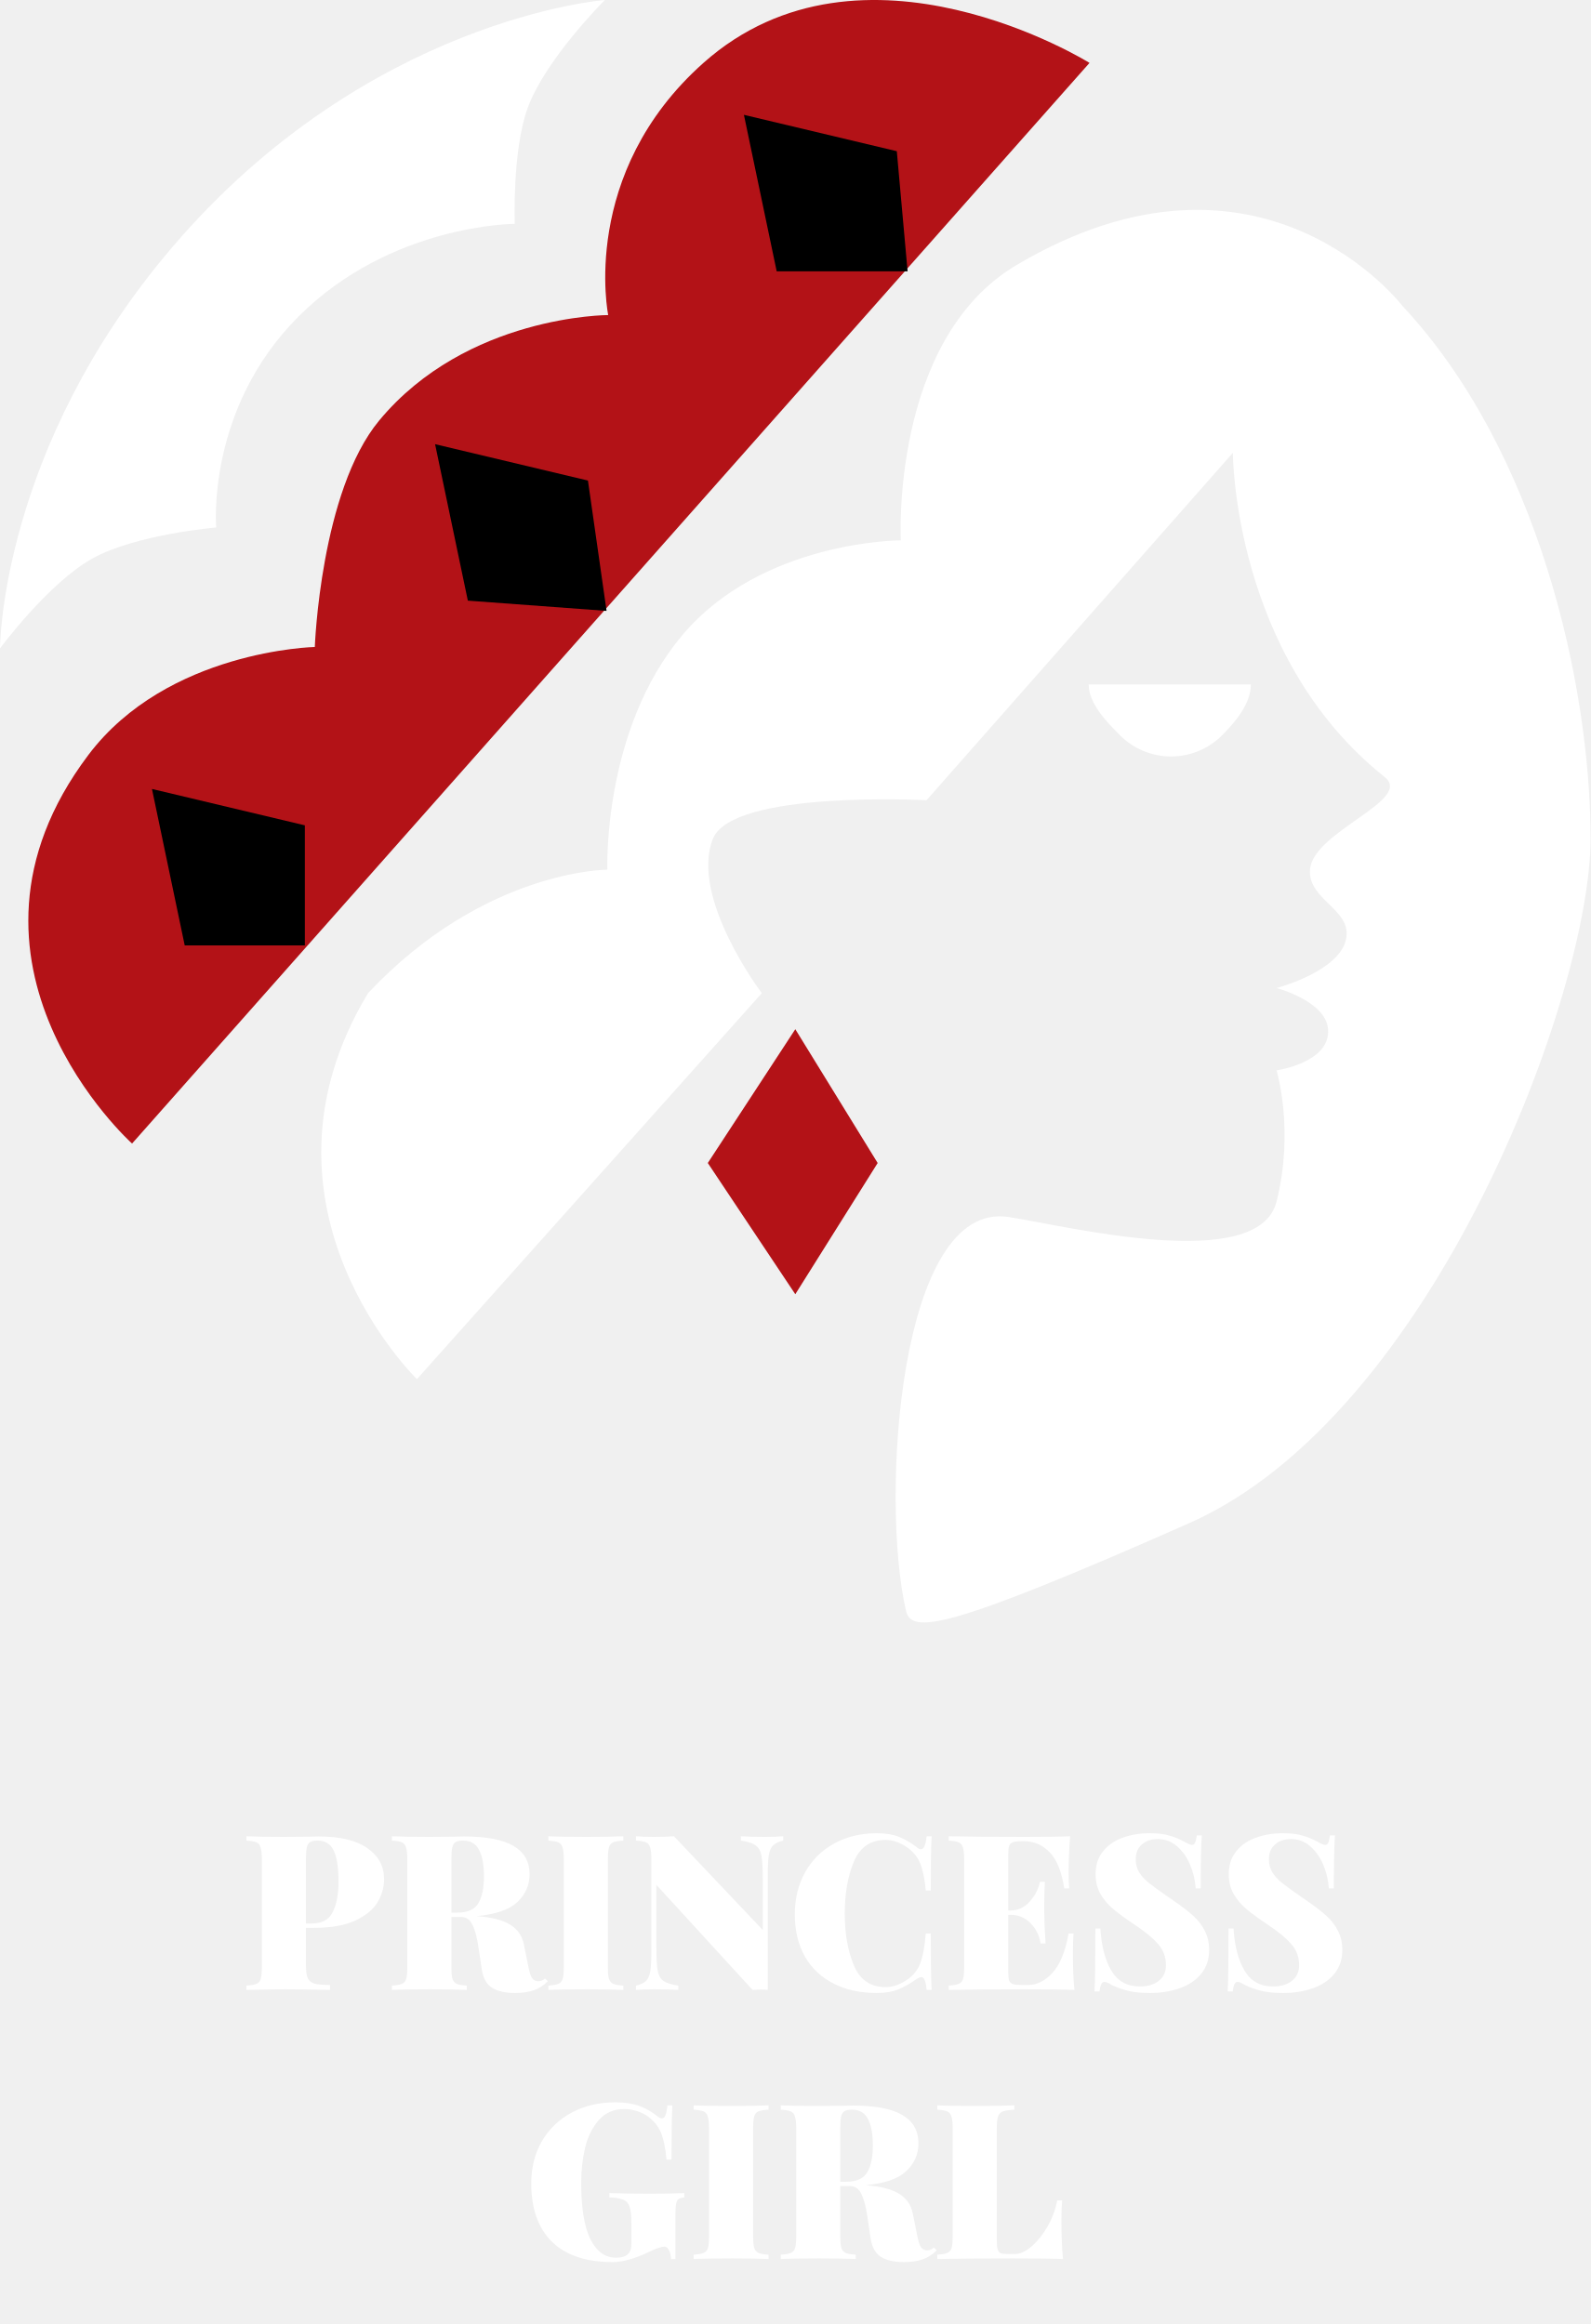
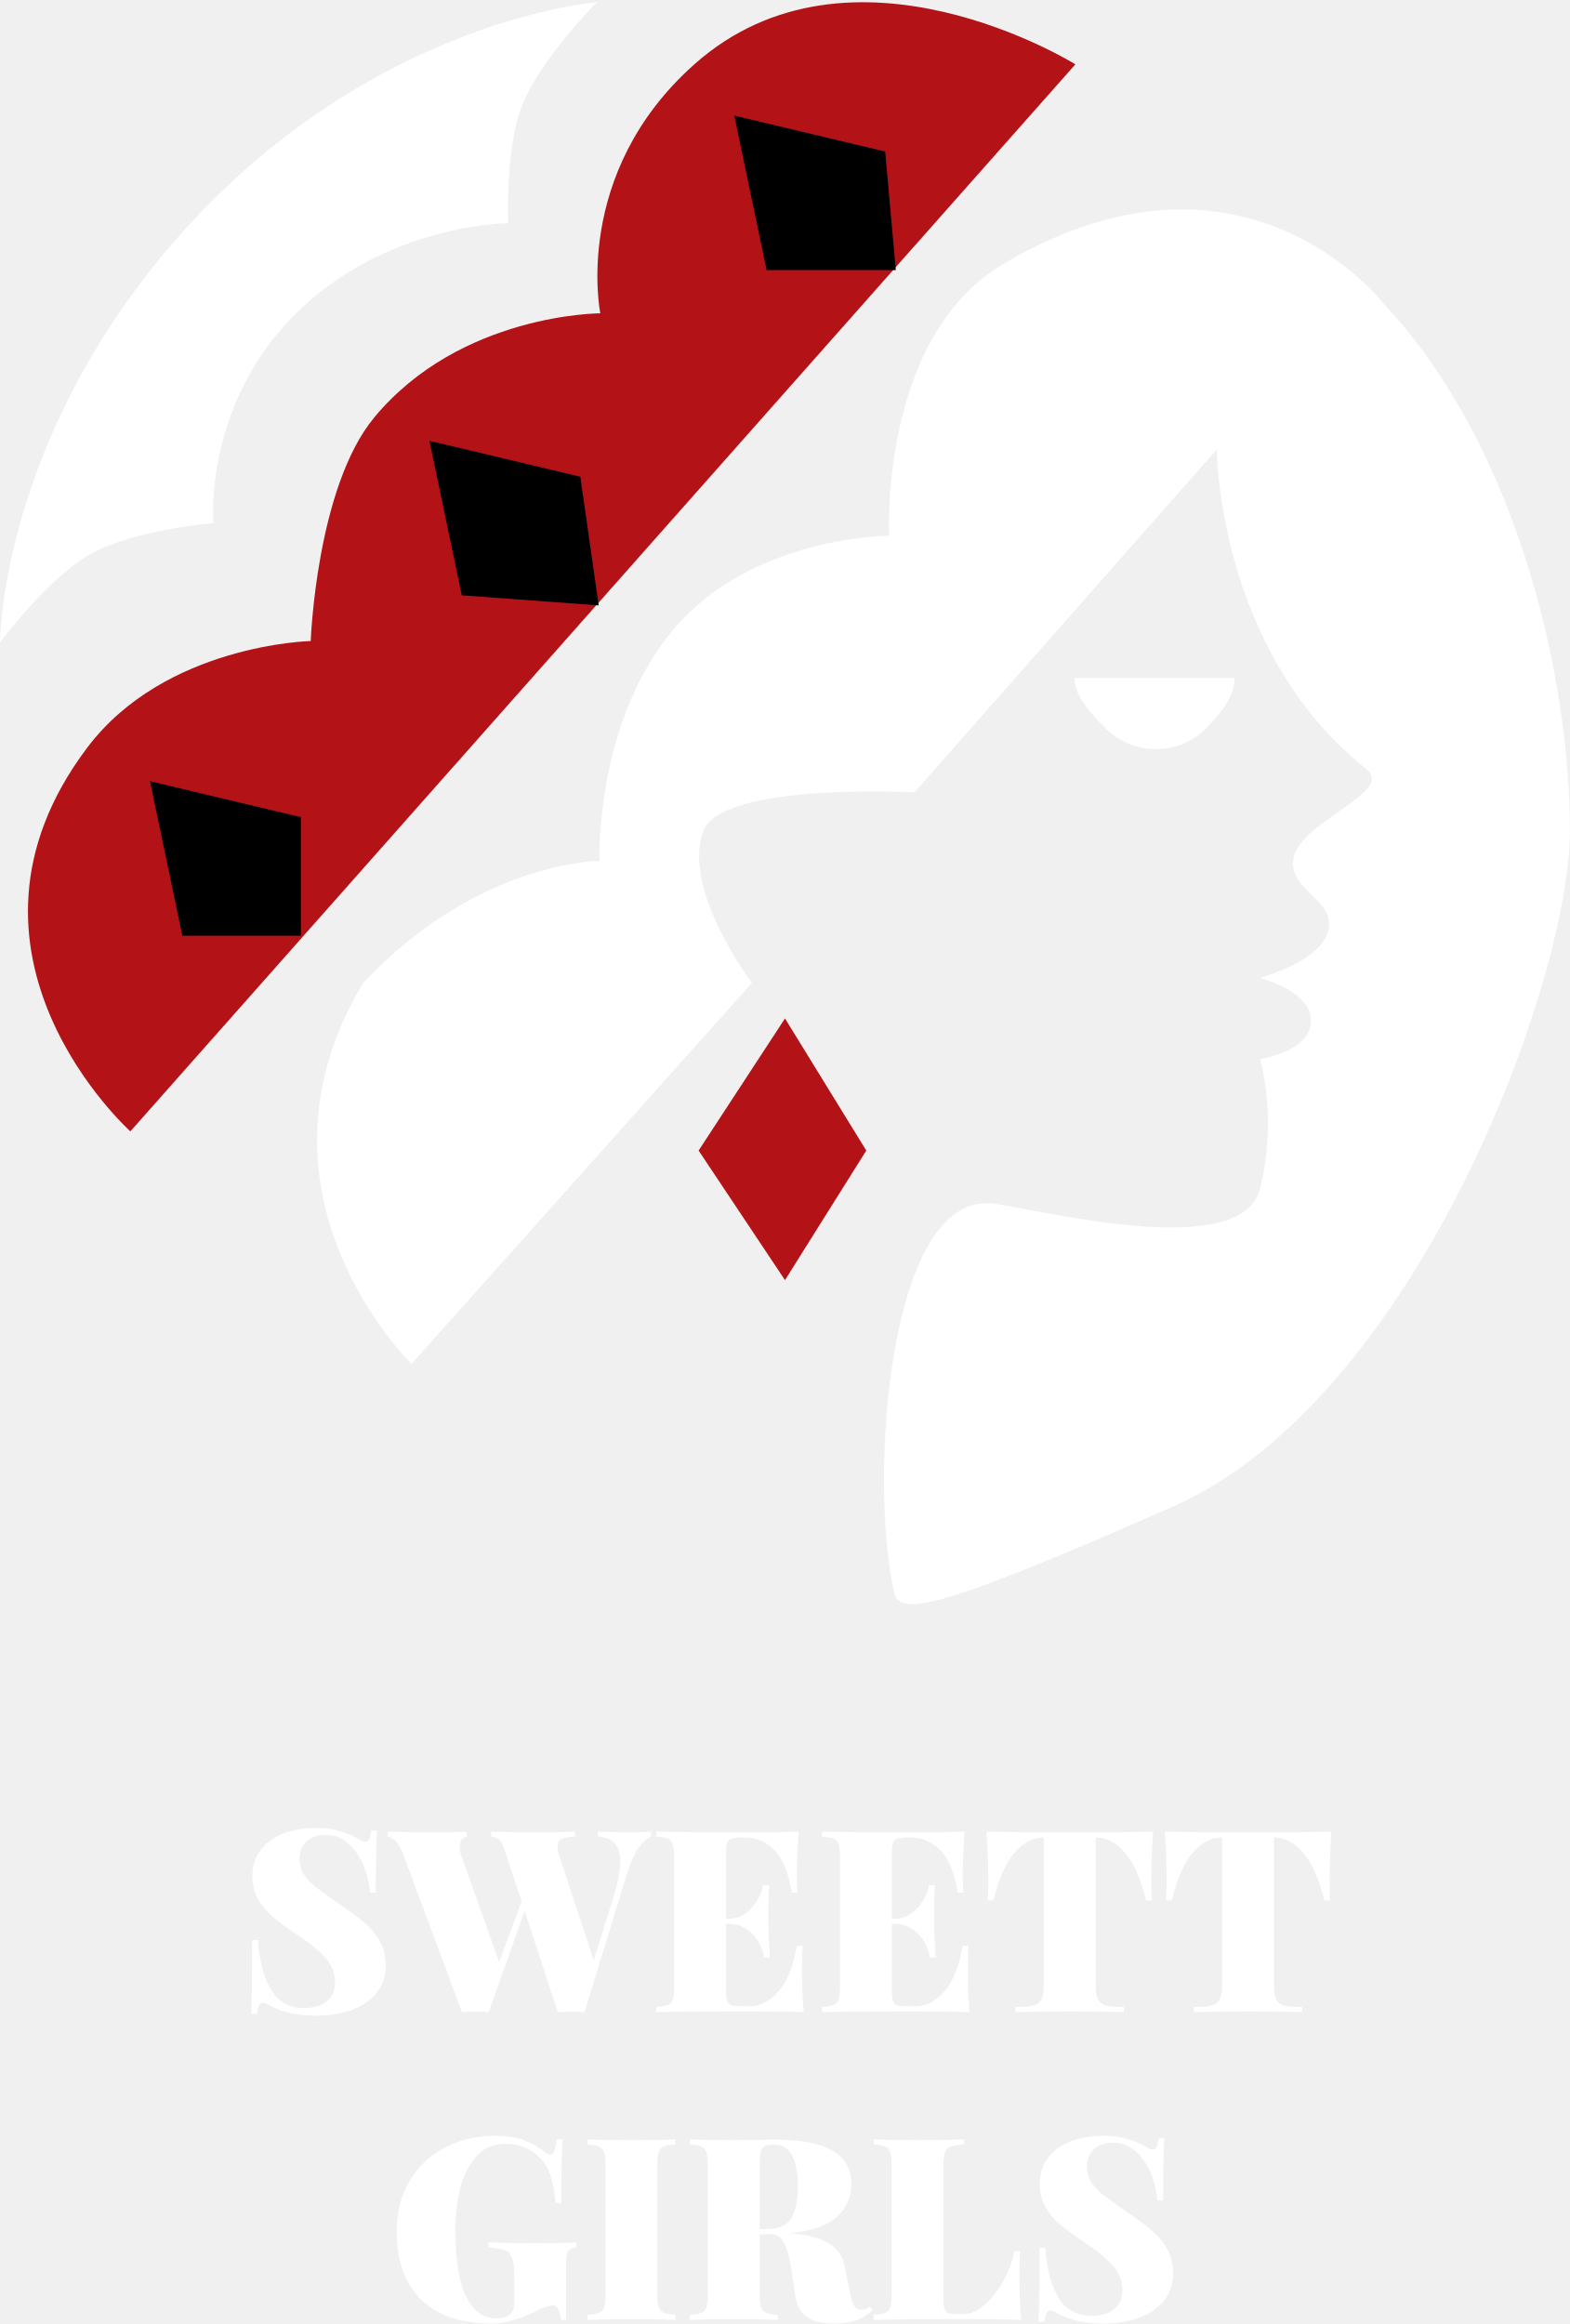
- <svg xmlns="http://www.w3.org/2000/svg" width="65" height="95" viewBox="0 0 65 95" fill="none">
-   <path d="M15.04 40.599C9.782 49.329 17.038 56.376 17.038 56.376L31.132 40.599C31.132 40.599 28.177 36.69 29.134 34.288C29.929 32.29 37.864 32.711 37.864 32.711L50.382 18.511C50.382 18.511 50.382 26.821 56.587 31.764C57.776 32.711 53.646 33.986 53.535 35.55C53.447 36.797 55.261 37.167 55.008 38.39C54.733 39.718 52.168 40.389 52.168 40.389C52.168 40.389 54.185 40.918 54.273 42.072C54.379 43.439 52.168 43.755 52.168 43.755C52.168 43.755 52.906 46.174 52.168 49.119C51.43 52.064 43.681 50.137 41.231 49.75C36.708 49.035 35.972 61.319 37.024 65.842C37.244 66.789 38.602 66.684 48.592 62.266C58.582 57.849 65 40.599 65 34.288C65 27.978 62.844 18.43 57.322 12.516C57.322 12.516 51.539 4.917 41.545 10.833C36.393 13.883 36.812 22.087 36.812 22.087C36.812 22.087 31.132 22.087 27.872 25.979C24.611 29.871 24.821 35.55 24.821 35.55C24.821 35.55 19.774 35.55 15.04 40.599Z" fill="white" />
-   <path d="M44.524 2.571L5.397 46.746C5.397 46.746 -2.806 39.384 3.609 30.864C6.838 26.576 12.865 26.447 12.865 26.447C12.865 26.447 13.096 20.084 15.495 17.191C19.069 12.879 24.855 12.879 24.855 12.879C24.855 12.879 23.663 7.094 28.747 2.571C35.249 -3.214 44.524 2.571 44.524 2.571Z" fill="#B31217" />
-   <path d="M7.047 10.097C0 18.349 0 26.505 0 26.505C0 26.505 1.983 23.824 3.786 22.824C5.564 21.839 8.835 21.562 8.835 21.562C8.835 21.562 8.414 16.724 12.201 12.937C15.988 9.151 21.036 9.151 21.036 9.151C21.036 9.151 20.927 6.166 21.562 4.418C22.286 2.425 24.717 0 24.717 0C24.717 0 15.041 0.736 7.047 10.097Z" fill="white" />
-   <path d="M44.491 27.978C44.491 28.759 45.222 29.508 45.774 30.06C46.327 30.612 47.076 30.923 47.857 30.923C48.638 30.923 49.387 30.612 49.939 30.06C50.492 29.508 51.117 28.759 51.117 27.978L47.857 27.978L44.491 27.978Z" fill="white" />
-   <path d="M32.501 42.072L35.867 47.541L32.501 52.905L28.925 47.541L32.501 42.072Z" fill="#B31217" />
-   <path d="M6.21 32.251L12.458 33.738L12.458 38.647L7.549 38.647L6.21 32.251Z" fill="black" />
-   <path d="M17.78 18.157L24.027 19.644L24.788 24.972L19.119 24.553L17.78 18.157Z" fill="black" />
-   <path d="M30.401 4.694L36.649 6.181L37.09 11.09L31.74 11.09L30.401 4.694Z" fill="black" />
-   <path d="M12.502 78.806V80.315C12.502 80.563 12.526 80.744 12.573 80.856C12.626 80.969 12.718 81.046 12.848 81.087C12.984 81.122 13.197 81.14 13.487 81.14V81.344C12.688 81.326 12.079 81.318 11.659 81.318C11.381 81.318 10.993 81.323 10.496 81.335L10.071 81.344V81.167C10.26 81.155 10.396 81.131 10.479 81.096C10.568 81.06 10.627 80.992 10.656 80.892C10.686 80.791 10.701 80.628 10.701 80.404V76.002C10.701 75.778 10.683 75.615 10.647 75.514C10.618 75.414 10.562 75.346 10.479 75.31C10.396 75.275 10.26 75.251 10.071 75.239V75.062C10.408 75.08 10.916 75.088 11.597 75.088L12.617 75.08C12.736 75.074 12.872 75.071 13.025 75.071C13.901 75.071 14.563 75.23 15.013 75.55C15.469 75.863 15.696 76.286 15.696 76.819C15.696 77.144 15.608 77.458 15.43 77.759C15.253 78.055 14.951 78.304 14.525 78.505C14.099 78.706 13.534 78.806 12.83 78.806H12.502ZM12.981 75.239C12.845 75.239 12.742 75.26 12.671 75.301C12.605 75.343 12.561 75.417 12.537 75.523C12.514 75.63 12.502 75.79 12.502 76.002V78.629H12.742C13.156 78.629 13.44 78.475 13.593 78.168C13.753 77.86 13.833 77.443 13.833 76.916C13.833 76.343 13.768 75.92 13.638 75.647C13.508 75.375 13.289 75.239 12.981 75.239ZM22.386 80.989C22.209 81.167 22.014 81.291 21.801 81.362C21.588 81.433 21.339 81.469 21.055 81.469C20.647 81.469 20.331 81.397 20.106 81.255C19.881 81.108 19.742 80.859 19.689 80.51L19.556 79.623C19.497 79.209 19.414 78.895 19.307 78.682C19.207 78.469 19.053 78.363 18.846 78.363H18.447V80.404C18.447 80.628 18.461 80.791 18.491 80.892C18.526 80.992 18.585 81.06 18.668 81.096C18.751 81.131 18.887 81.155 19.076 81.167V81.344C18.733 81.326 18.239 81.318 17.595 81.318C16.879 81.318 16.352 81.326 16.015 81.344V81.167C16.204 81.155 16.34 81.131 16.423 81.096C16.512 81.06 16.571 80.992 16.601 80.892C16.63 80.791 16.645 80.628 16.645 80.404V76.002C16.645 75.778 16.627 75.615 16.592 75.514C16.562 75.414 16.506 75.346 16.423 75.31C16.34 75.275 16.204 75.251 16.015 75.239V75.062C16.352 75.08 16.861 75.088 17.541 75.088L18.562 75.08C18.68 75.074 18.816 75.071 18.97 75.071C19.869 75.071 20.538 75.198 20.975 75.452C21.419 75.707 21.641 76.094 21.641 76.615C21.641 77.058 21.475 77.437 21.144 77.751C20.813 78.064 20.257 78.256 19.476 78.327C20.079 78.369 20.535 78.484 20.842 78.673C21.15 78.857 21.339 79.129 21.41 79.49L21.596 80.412C21.638 80.631 21.688 80.782 21.747 80.865C21.806 80.948 21.889 80.989 21.996 80.989C22.102 80.989 22.194 80.951 22.271 80.874L22.386 80.989ZM18.926 75.239C18.79 75.239 18.686 75.26 18.615 75.301C18.55 75.343 18.506 75.417 18.482 75.523C18.458 75.63 18.447 75.79 18.447 76.002V78.185H18.686C19.106 78.185 19.393 78.058 19.547 77.804C19.701 77.543 19.777 77.18 19.777 76.712C19.777 76.227 19.709 75.86 19.573 75.612C19.443 75.364 19.227 75.239 18.926 75.239ZM25.472 75.239C25.282 75.251 25.143 75.275 25.055 75.31C24.972 75.346 24.916 75.414 24.886 75.514C24.856 75.615 24.842 75.778 24.842 76.002V80.404C24.842 80.628 24.856 80.791 24.886 80.892C24.922 80.992 24.981 81.06 25.063 81.096C25.146 81.131 25.282 81.155 25.472 81.167V81.344C25.128 81.326 24.634 81.318 23.99 81.318C23.274 81.318 22.747 81.326 22.41 81.344V81.167C22.6 81.155 22.736 81.131 22.818 81.096C22.907 81.06 22.966 80.992 22.996 80.892C23.026 80.791 23.04 80.628 23.04 80.404V76.002C23.04 75.778 23.023 75.615 22.987 75.514C22.957 75.414 22.901 75.346 22.818 75.31C22.736 75.275 22.6 75.251 22.41 75.239V75.062C22.747 75.08 23.274 75.088 23.99 75.088C24.629 75.088 25.123 75.08 25.472 75.062V75.239ZM32.006 75.239C31.822 75.281 31.686 75.346 31.598 75.434C31.509 75.517 31.45 75.647 31.42 75.825C31.39 76.002 31.376 76.269 31.376 76.624V81.344C31.257 81.332 31.16 81.326 31.083 81.326C31.018 81.326 30.908 81.332 30.755 81.344L26.824 77.049V79.605C26.824 80.043 26.841 80.359 26.877 80.555C26.912 80.744 26.989 80.883 27.108 80.972C27.232 81.06 27.436 81.125 27.72 81.167V81.344C27.477 81.326 27.146 81.318 26.726 81.318C26.413 81.318 26.167 81.326 25.989 81.344V81.167C26.173 81.125 26.309 81.063 26.398 80.98C26.486 80.892 26.546 80.759 26.575 80.581C26.605 80.404 26.619 80.137 26.619 79.782V76.002C26.619 75.778 26.602 75.615 26.566 75.514C26.537 75.414 26.48 75.346 26.398 75.31C26.315 75.275 26.179 75.251 25.989 75.239V75.062C26.167 75.08 26.413 75.088 26.726 75.088C27.046 75.088 27.318 75.08 27.542 75.062L31.172 78.895V76.801C31.172 76.363 31.154 76.05 31.118 75.86C31.083 75.665 31.003 75.523 30.879 75.434C30.761 75.346 30.559 75.281 30.275 75.239V75.062C30.518 75.08 30.849 75.088 31.269 75.088C31.583 75.088 31.828 75.08 32.006 75.062V75.239ZM35.835 74.938C36.19 74.938 36.492 74.988 36.74 75.088C36.989 75.189 37.231 75.331 37.468 75.514C37.527 75.568 37.584 75.594 37.637 75.594C37.755 75.594 37.832 75.417 37.867 75.062H38.072C38.048 75.482 38.036 76.221 38.036 77.28H37.832C37.791 76.807 37.714 76.434 37.601 76.162C37.489 75.89 37.294 75.662 37.016 75.479C36.737 75.301 36.462 75.213 36.19 75.213C35.575 75.213 35.143 75.508 34.895 76.1C34.646 76.692 34.522 77.398 34.522 78.221C34.522 79.043 34.646 79.75 34.895 80.341C35.143 80.933 35.575 81.229 36.19 81.229C36.462 81.229 36.737 81.14 37.016 80.963C37.294 80.791 37.489 80.56 37.601 80.27C37.714 79.981 37.791 79.57 37.832 79.037H38.036C38.036 80.143 38.048 80.912 38.072 81.344H37.867C37.85 81.155 37.823 81.022 37.788 80.945C37.758 80.862 37.714 80.821 37.654 80.821C37.607 80.821 37.545 80.844 37.468 80.892C37.202 81.081 36.947 81.226 36.705 81.326C36.462 81.421 36.17 81.469 35.827 81.469C35.158 81.469 34.572 81.341 34.07 81.087C33.567 80.832 33.176 80.466 32.898 79.987C32.62 79.501 32.481 78.925 32.481 78.256C32.481 77.606 32.623 77.029 32.907 76.526C33.191 76.023 33.587 75.633 34.096 75.355C34.605 75.077 35.185 74.938 35.835 74.938ZM43.846 79.853C43.846 80.457 43.867 80.954 43.908 81.344C43.506 81.326 42.829 81.318 41.876 81.318C40.492 81.318 39.457 81.326 38.771 81.344V81.167C38.96 81.155 39.096 81.131 39.179 81.096C39.268 81.06 39.327 80.992 39.356 80.892C39.386 80.791 39.401 80.628 39.401 80.404V76.002C39.401 75.778 39.383 75.615 39.347 75.514C39.318 75.414 39.262 75.346 39.179 75.31C39.096 75.275 38.96 75.251 38.771 75.239V75.062C39.457 75.08 40.492 75.088 41.876 75.088C42.746 75.088 43.364 75.08 43.731 75.062C43.69 75.618 43.669 76.115 43.669 76.553C43.669 76.825 43.678 77.038 43.696 77.192H43.491C43.385 76.505 43.187 76.014 42.897 75.719C42.607 75.417 42.261 75.266 41.859 75.266H41.743C41.584 75.266 41.465 75.281 41.388 75.31C41.317 75.334 41.267 75.384 41.237 75.461C41.214 75.532 41.202 75.653 41.202 75.825V78.097H41.291C41.598 78.097 41.862 77.975 42.081 77.733C42.299 77.49 42.438 77.221 42.498 76.925H42.702C42.684 77.174 42.675 77.452 42.675 77.759V78.185C42.675 78.487 42.693 78.907 42.728 79.445H42.524C42.471 79.108 42.332 78.83 42.107 78.611C41.888 78.386 41.616 78.274 41.291 78.274H41.202V80.581C41.202 80.753 41.214 80.877 41.237 80.954C41.267 81.025 41.317 81.075 41.388 81.105C41.465 81.128 41.584 81.14 41.743 81.14H42.036C42.379 81.14 42.705 80.975 43.012 80.643C43.32 80.306 43.539 79.771 43.669 79.037H43.873C43.855 79.25 43.846 79.522 43.846 79.853ZM46.973 74.938C47.31 74.938 47.583 74.97 47.79 75.035C48.003 75.094 48.21 75.18 48.411 75.293C48.476 75.328 48.532 75.358 48.579 75.381C48.633 75.405 48.677 75.417 48.712 75.417C48.766 75.417 48.807 75.387 48.837 75.328C48.866 75.263 48.89 75.162 48.908 75.026H49.112C49.082 75.452 49.067 76.174 49.067 77.192H48.863C48.84 76.854 48.763 76.532 48.633 76.224C48.502 75.917 48.325 75.665 48.1 75.47C47.875 75.275 47.615 75.177 47.319 75.177C47.047 75.177 46.828 75.251 46.663 75.399C46.497 75.541 46.414 75.742 46.414 76.002C46.414 76.204 46.459 76.378 46.547 76.526C46.636 76.674 46.766 76.819 46.938 76.961C47.109 77.097 47.39 77.301 47.781 77.573C47.816 77.591 47.849 77.612 47.878 77.635C47.914 77.659 47.946 77.683 47.976 77.706C48.301 77.931 48.562 78.132 48.757 78.309C48.952 78.481 49.109 78.682 49.227 78.913C49.351 79.144 49.413 79.41 49.413 79.712C49.413 80.096 49.304 80.421 49.085 80.688C48.872 80.948 48.582 81.143 48.215 81.273C47.849 81.403 47.444 81.469 47 81.469C46.639 81.469 46.337 81.439 46.095 81.38C45.858 81.321 45.636 81.241 45.429 81.14C45.299 81.057 45.199 81.016 45.128 81.016C45.074 81.016 45.033 81.049 45.003 81.114C44.974 81.173 44.95 81.27 44.932 81.406H44.728C44.752 81.004 44.764 80.146 44.764 78.833H44.968C45.009 79.537 45.157 80.108 45.411 80.546C45.666 80.983 46.056 81.202 46.583 81.202C46.908 81.202 47.166 81.125 47.355 80.972C47.55 80.818 47.648 80.605 47.648 80.333C47.648 79.996 47.541 79.709 47.328 79.472C47.121 79.229 46.796 78.96 46.352 78.665C45.997 78.428 45.713 78.221 45.5 78.043C45.287 77.866 45.113 77.662 44.977 77.431C44.841 77.194 44.773 76.922 44.773 76.615C44.773 76.242 44.873 75.931 45.074 75.683C45.276 75.429 45.542 75.242 45.873 75.124C46.21 75 46.577 74.938 46.973 74.938ZM52.415 74.938C52.752 74.938 53.025 74.97 53.231 75.035C53.444 75.094 53.651 75.18 53.853 75.293C53.918 75.328 53.974 75.358 54.021 75.381C54.075 75.405 54.119 75.417 54.154 75.417C54.208 75.417 54.249 75.387 54.279 75.328C54.308 75.263 54.332 75.162 54.35 75.026H54.554C54.524 75.452 54.509 76.174 54.509 77.192H54.305C54.282 76.854 54.205 76.532 54.075 76.224C53.944 75.917 53.767 75.665 53.542 75.47C53.317 75.275 53.057 75.177 52.761 75.177C52.489 75.177 52.27 75.251 52.105 75.399C51.939 75.541 51.856 75.742 51.856 76.002C51.856 76.204 51.901 76.378 51.989 76.526C52.078 76.674 52.208 76.819 52.38 76.961C52.551 77.097 52.832 77.301 53.223 77.573C53.258 77.591 53.291 77.612 53.32 77.635C53.356 77.659 53.388 77.683 53.418 77.706C53.743 77.931 54.004 78.132 54.199 78.309C54.394 78.481 54.551 78.682 54.669 78.913C54.793 79.144 54.855 79.41 54.855 79.712C54.855 80.096 54.746 80.421 54.527 80.688C54.314 80.948 54.024 81.143 53.657 81.273C53.291 81.403 52.886 81.469 52.442 81.469C52.081 81.469 51.779 81.439 51.537 81.38C51.3 81.321 51.078 81.241 50.871 81.14C50.741 81.057 50.641 81.016 50.569 81.016C50.516 81.016 50.475 81.049 50.445 81.114C50.416 81.173 50.392 81.27 50.374 81.406H50.17C50.194 81.004 50.206 80.146 50.206 78.833H50.41C50.451 79.537 50.599 80.108 50.853 80.546C51.108 80.983 51.498 81.202 52.025 81.202C52.35 81.202 52.607 81.125 52.797 80.972C52.992 80.818 53.09 80.605 53.09 80.333C53.09 79.996 52.983 79.709 52.77 79.472C52.563 79.229 52.238 78.96 51.794 78.665C51.439 78.428 51.155 78.221 50.942 78.043C50.729 77.866 50.555 77.662 50.419 77.431C50.283 77.194 50.215 76.922 50.215 76.615C50.215 76.242 50.315 75.931 50.516 75.683C50.717 75.429 50.984 75.242 51.315 75.124C51.652 75 52.019 74.938 52.415 74.938ZM25.153 85.938C25.532 85.938 25.857 85.988 26.129 86.088C26.401 86.189 26.65 86.331 26.874 86.514C26.939 86.568 26.999 86.594 27.052 86.594C27.111 86.594 27.158 86.553 27.194 86.47C27.229 86.381 27.256 86.245 27.274 86.062H27.478C27.454 86.482 27.442 87.221 27.442 88.28H27.238C27.197 87.813 27.12 87.443 27.008 87.171C26.895 86.899 26.7 86.668 26.422 86.479C26.298 86.396 26.153 86.331 25.987 86.284C25.827 86.236 25.668 86.213 25.508 86.213C25.082 86.213 24.736 86.364 24.47 86.665C24.209 86.961 24.023 87.337 23.911 87.792C23.804 88.248 23.751 88.724 23.751 89.221C23.751 90.25 23.875 91.019 24.124 91.528C24.378 92.037 24.73 92.291 25.18 92.291C25.363 92.291 25.508 92.255 25.614 92.184C25.739 92.096 25.801 91.948 25.801 91.741V90.853C25.801 90.558 25.777 90.342 25.73 90.206C25.682 90.064 25.597 89.969 25.472 89.922C25.354 89.868 25.165 89.836 24.904 89.824V89.647C25.307 89.665 25.872 89.673 26.599 89.673C27.209 89.673 27.664 89.665 27.966 89.647V89.824C27.859 89.836 27.779 89.86 27.726 89.895C27.679 89.931 27.646 89.999 27.629 90.099C27.611 90.2 27.602 90.362 27.602 90.587V92.344H27.424C27.419 92.22 27.392 92.105 27.345 91.998C27.297 91.892 27.232 91.838 27.149 91.838C27.025 91.838 26.824 91.906 26.546 92.043C25.954 92.326 25.455 92.469 25.046 92.469C23.946 92.469 23.115 92.19 22.553 91.634C21.991 91.078 21.71 90.286 21.71 89.256C21.71 88.606 21.855 88.029 22.145 87.526C22.441 87.023 22.849 86.633 23.369 86.355C23.89 86.077 24.485 85.938 25.153 85.938ZM31.407 86.239C31.218 86.251 31.079 86.275 30.99 86.31C30.908 86.346 30.851 86.414 30.822 86.514C30.792 86.615 30.777 86.778 30.777 87.002V91.404C30.777 91.628 30.792 91.791 30.822 91.892C30.857 91.992 30.916 92.06 30.999 92.096C31.082 92.131 31.218 92.155 31.407 92.167V92.344C31.064 92.326 30.57 92.318 29.926 92.318C29.21 92.318 28.683 92.326 28.346 92.344V92.167C28.535 92.155 28.672 92.131 28.754 92.096C28.843 92.06 28.902 91.992 28.932 91.892C28.961 91.791 28.976 91.628 28.976 91.404V87.002C28.976 86.778 28.958 86.615 28.923 86.514C28.893 86.414 28.837 86.346 28.754 86.31C28.672 86.275 28.535 86.251 28.346 86.239V86.062C28.683 86.08 29.21 86.088 29.926 86.088C30.564 86.088 31.058 86.08 31.407 86.062V86.239ZM38.279 91.989C38.101 92.167 37.906 92.291 37.693 92.362C37.48 92.433 37.232 92.469 36.948 92.469C36.54 92.469 36.223 92.397 35.998 92.255C35.773 92.108 35.635 91.859 35.581 91.51L35.448 90.623C35.389 90.209 35.306 89.895 35.2 89.682C35.099 89.469 34.945 89.363 34.738 89.363H34.339V91.404C34.339 91.628 34.354 91.791 34.383 91.892C34.419 91.992 34.478 92.06 34.561 92.096C34.644 92.131 34.78 92.155 34.969 92.167V92.344C34.626 92.326 34.132 92.318 33.487 92.318C32.771 92.318 32.245 92.326 31.908 92.344V92.167C32.097 92.155 32.233 92.131 32.316 92.096C32.405 92.06 32.464 91.992 32.493 91.892C32.523 91.791 32.538 91.628 32.538 91.404V87.002C32.538 86.778 32.52 86.615 32.484 86.514C32.455 86.414 32.399 86.346 32.316 86.31C32.233 86.275 32.097 86.251 31.908 86.239V86.062C32.245 86.08 32.754 86.088 33.434 86.088L34.454 86.08C34.573 86.074 34.709 86.071 34.862 86.071C35.762 86.071 36.43 86.198 36.868 86.452C37.312 86.707 37.533 87.094 37.533 87.615C37.533 88.058 37.368 88.437 37.036 88.751C36.705 89.064 36.149 89.256 35.368 89.327C35.972 89.369 36.427 89.484 36.735 89.673C37.042 89.857 37.232 90.129 37.303 90.49L37.489 91.412C37.531 91.631 37.581 91.782 37.64 91.865C37.699 91.948 37.782 91.989 37.888 91.989C37.995 91.989 38.087 91.951 38.163 91.874L38.279 91.989ZM34.818 86.239C34.682 86.239 34.578 86.26 34.508 86.301C34.443 86.343 34.398 86.417 34.374 86.523C34.351 86.63 34.339 86.79 34.339 87.002V89.185H34.578C34.999 89.185 35.285 89.058 35.439 88.804C35.593 88.543 35.67 88.18 35.67 87.712C35.67 87.227 35.602 86.86 35.466 86.612C35.336 86.364 35.12 86.239 34.818 86.239ZM41.453 86.239C41.24 86.251 41.083 86.275 40.983 86.31C40.888 86.346 40.823 86.414 40.787 86.514C40.752 86.615 40.734 86.778 40.734 87.002V91.581C40.734 91.747 40.746 91.868 40.77 91.945C40.793 92.022 40.835 92.075 40.894 92.105C40.953 92.128 41.051 92.14 41.187 92.14H41.48C41.687 92.14 41.911 92.037 42.154 91.83C42.396 91.623 42.615 91.35 42.81 91.013C43.006 90.67 43.136 90.315 43.201 89.948H43.405C43.387 90.161 43.378 90.433 43.378 90.765C43.378 91.404 43.399 91.93 43.441 92.344C43.038 92.326 42.361 92.318 41.408 92.318C40.024 92.318 38.989 92.326 38.303 92.344V92.167C38.492 92.155 38.628 92.131 38.711 92.096C38.8 92.06 38.859 91.992 38.888 91.892C38.918 91.791 38.933 91.628 38.933 91.404V87.002C38.933 86.778 38.915 86.615 38.88 86.514C38.85 86.414 38.794 86.346 38.711 86.31C38.628 86.275 38.492 86.251 38.303 86.239V86.062C38.64 86.08 39.166 86.088 39.882 86.088C40.562 86.088 41.086 86.08 41.453 86.062V86.239Z" fill="white" />
+ <svg xmlns="http://www.w3.org/2000/svg" width="658" height="974" viewBox="0 0 658 974" fill="none">
+   <path d="M152.248 411.927C99.028 500.301 172.478 571.638 172.478 571.638L315.153 411.927C315.153 411.927 285.243 372.356 294.923 348.043C302.978 327.813 383.297 332.072 383.297 332.072L510.017 188.332C510.017 188.332 510.017 272.447 572.837 322.489C584.866 332.072 543.066 344.983 541.943 360.82C541.048 373.435 559.409 377.183 556.849 389.568C554.071 403.012 528.101 409.798 528.101 409.798C528.101 409.798 548.514 415.156 549.413 426.834C550.477 440.675 528.101 443.87 528.101 443.87C528.101 443.87 535.571 468.359 528.101 498.171C520.632 527.984 442.19 508.478 417.385 504.56C371.601 497.328 364.148 621.681 374.796 667.465C377.024 677.048 390.767 675.983 491.9 631.264C593.034 586.545 658 411.927 658 348.043C658 284.159 636.173 187.512 580.274 127.642C580.274 127.642 521.73 50.713 420.563 110.606C368.407 141.484 372.649 224.533 372.649 224.533C372.649 224.533 315.153 224.533 282.146 263.929C249.139 303.324 251.269 360.82 251.269 360.82C251.269 360.82 200.178 360.82 152.248 411.927Z" fill="white" />
+   <path d="M450.718 26.967L54.635 474.157C54.635 474.157 -28.406 399.626 36.535 313.382C69.225 269.968 130.232 268.662 130.232 268.662C130.232 268.662 132.574 204.251 156.85 174.965C193.038 131.311 251.612 131.311 251.612 131.311C251.612 131.311 239.546 72.751 291.008 26.967C356.83 -31.594 450.718 26.967 450.718 26.967Z" fill="#B31217" />
+   <path d="M71.338 103.155C0.004 186.689 0 269.254 0 269.254C0 269.254 20.071 242.11 38.331 231.988C56.324 222.014 89.438 219.212 89.438 219.212C89.438 219.212 85.175 170.234 123.51 131.903C161.845 93.572 212.948 93.572 212.948 93.572C212.948 93.572 211.844 63.354 218.272 45.659C225.599 25.487 250.214 0.94 250.214 0.94C250.214 0.94 152.261 8.391 71.338 103.155Z" fill="white" />
+   <path d="M450.387 284.159C450.387 292.066 457.787 299.649 463.378 305.24C468.969 310.831 476.552 313.972 484.459 313.972C492.366 313.972 499.949 310.831 505.54 305.24C511.131 299.649 517.466 292.066 517.466 284.159L484.459 284.159L450.387 284.159Z" fill="white" />
+   <path d="M329.012 426.835L363.083 482.202L329.012 536.504L292.811 482.202L329.012 426.835Z" fill="#B31217" />
+   <path d="M62.868 327.418L126.11 342.475V392.166H76.419L62.868 327.418Z" fill="black" />
+   <path d="M179.99 184.743L243.232 199.801L250.93 253.729L193.542 249.491L179.99 184.743Z" fill="black" />
+   <path d="M307.758 48.455L371 63.512L375.467 113.203H321.31L307.758 48.455Z" fill="black" />
+   <path d="M132.296 766.126C136.357 766.126 139.634 766.518 142.128 767.302C144.693 768.014 147.187 769.047 149.609 770.401C150.393 770.828 151.069 771.184 151.639 771.469C152.281 771.754 152.815 771.897 153.242 771.897C153.884 771.897 154.382 771.541 154.739 770.828C155.095 770.045 155.38 768.833 155.594 767.195H158.052C157.695 772.324 157.517 781.017 157.517 793.271H155.059C154.774 789.21 153.848 785.327 152.281 781.622C150.713 777.917 148.576 774.889 145.868 772.538C143.161 770.187 140.026 769.011 136.464 769.011C133.187 769.011 130.55 769.902 128.556 771.683C126.561 773.393 125.563 775.816 125.563 778.95C125.563 781.373 126.097 783.475 127.166 785.256C128.235 787.037 129.802 788.782 131.868 790.492C133.935 792.131 137.319 794.589 142.021 797.866C142.449 798.08 142.84 798.329 143.197 798.614C143.624 798.899 144.016 799.184 144.372 799.469C148.291 802.177 151.426 804.599 153.777 806.737C156.128 808.803 158.016 811.225 159.441 814.004C160.937 816.782 161.685 819.988 161.685 823.622C161.685 828.253 160.367 832.172 157.731 835.378C155.166 838.513 151.675 840.864 147.258 842.431C142.84 843.999 137.96 844.782 132.617 844.782C128.271 844.782 124.637 844.426 121.716 843.714C118.866 843.001 116.194 842.039 113.701 840.828C112.133 839.831 110.922 839.332 110.067 839.332C109.426 839.332 108.927 839.724 108.571 840.508C108.215 841.22 107.93 842.396 107.716 844.034H105.258C105.543 839.189 105.685 828.859 105.685 813.042H108.143C108.642 821.52 110.423 828.396 113.487 833.668C116.55 838.94 121.253 841.576 127.594 841.576C131.512 841.576 134.611 840.65 136.891 838.798C139.243 836.945 140.418 834.38 140.418 831.103C140.418 827.042 139.136 823.586 136.571 820.737C134.077 817.815 130.159 814.574 124.815 811.011C120.54 808.162 117.12 805.668 114.556 803.53C111.991 801.393 109.889 798.935 108.25 796.156C106.612 793.307 105.792 790.029 105.792 786.324C105.792 781.836 107.003 778.095 109.426 775.103C111.848 772.039 115.054 769.795 119.044 768.37C123.105 766.874 127.522 766.126 132.296 766.126ZM264.666 767.943C268.015 767.943 270.758 767.836 272.895 767.622V769.76C268.692 771.826 265.379 776.813 262.956 784.721L245.002 843.286C242.722 843.144 240.834 843.072 239.338 843.072C237.913 843.072 236.061 843.144 233.781 843.286L219.888 800.859L204.819 843.286C202.539 843.144 200.651 843.072 199.155 843.072C197.73 843.072 195.877 843.144 193.598 843.286L168.804 776.599C167.949 774.319 166.951 772.645 165.811 771.576C164.671 770.436 163.567 769.831 162.498 769.76V767.622C167.628 767.836 173.934 767.943 181.414 767.943C187.898 767.943 192.636 767.836 195.628 767.622V769.76C193.704 770.116 192.743 771.541 192.743 774.034C192.743 775.531 193.063 777.098 193.704 778.737L209.201 822.34L218.605 796.905L211.338 774.782C210.768 773.001 210.056 771.754 209.201 771.042C208.346 770.33 207.241 769.902 205.888 769.76V767.622C210.661 767.836 216.824 767.943 224.376 767.943C231.786 767.943 237.307 767.836 240.941 767.622V769.76C238.376 769.831 236.524 770.151 235.384 770.721C234.244 771.291 233.674 772.324 233.674 773.821C233.674 775.174 234.03 776.813 234.743 778.737L248.849 821.592L257.078 795.195C259.002 788.854 259.964 783.866 259.964 780.233C259.964 776.67 259.145 774.07 257.506 772.431C255.938 770.793 253.659 769.902 250.666 769.76V767.622C256.01 767.836 260.676 767.943 264.666 767.943ZM336.137 825.332C336.137 832.599 336.386 838.584 336.885 843.286C332.04 843.072 323.883 842.966 312.412 842.966C295.74 842.966 283.272 843.072 275.007 843.286V841.149C277.287 841.006 278.926 840.721 279.924 840.294C280.992 839.866 281.705 839.047 282.061 837.836C282.417 836.625 282.595 834.665 282.595 831.958V778.95C282.595 776.243 282.382 774.284 281.954 773.073C281.598 771.861 280.921 771.042 279.924 770.615C278.926 770.187 277.287 769.902 275.007 769.76V767.622C283.272 767.836 295.74 767.943 312.412 767.943C322.885 767.943 330.331 767.836 334.748 767.622C334.249 774.319 334 780.304 334 785.576C334 788.854 334.107 791.419 334.32 793.271H331.862C330.58 785.006 328.193 779.093 324.702 775.531C321.211 771.897 317.043 770.08 312.198 770.08H310.809C308.885 770.08 307.46 770.258 306.534 770.615C305.679 770.9 305.074 771.505 304.717 772.431C304.432 773.286 304.29 774.747 304.29 776.813V804.172H305.359C309.063 804.172 312.234 802.711 314.87 799.79C317.506 796.869 319.18 793.627 319.893 790.065H322.351C322.137 793.057 322.03 796.406 322.03 800.111V805.24C322.03 808.874 322.244 813.933 322.672 820.416H320.213C319.572 816.355 317.898 813.006 315.191 810.37C312.554 807.663 309.277 806.309 305.359 806.309H304.29V834.095C304.29 836.161 304.432 837.658 304.717 838.584C305.074 839.439 305.679 840.044 306.534 840.401C307.46 840.686 308.885 840.828 310.809 840.828H314.336C318.468 840.828 322.387 838.833 326.091 834.843C329.796 830.782 332.432 824.335 334 815.5H336.458C336.244 818.065 336.137 821.342 336.137 825.332ZM405.644 825.332C405.644 832.599 405.894 838.584 406.392 843.286C401.548 843.072 393.39 842.966 381.919 842.966C365.248 842.966 352.779 843.072 344.515 843.286V841.149C346.795 841.006 348.433 840.721 349.431 840.294C350.499 839.866 351.212 839.047 351.568 837.836C351.924 836.625 352.103 834.665 352.103 831.958V778.95C352.103 776.243 351.889 774.284 351.461 773.073C351.105 771.861 350.428 771.042 349.431 770.615C348.433 770.187 346.795 769.902 344.515 769.76V767.622C352.779 767.836 365.248 767.943 381.919 767.943C392.392 767.943 399.838 767.836 404.255 767.622C403.756 774.319 403.507 780.304 403.507 785.576C403.507 788.854 403.614 791.419 403.828 793.271H401.37C400.087 785.006 397.7 779.093 394.209 775.531C390.718 771.897 386.55 770.08 381.705 770.08H380.316C378.393 770.08 376.968 770.258 376.041 770.615C375.186 770.9 374.581 771.505 374.225 772.431C373.94 773.286 373.797 774.747 373.797 776.813V804.172H374.866C378.571 804.172 381.741 802.711 384.377 799.79C387.013 796.869 388.688 793.627 389.4 790.065H391.858C391.644 793.057 391.538 796.406 391.538 800.111V805.24C391.538 808.874 391.751 813.933 392.179 820.416H389.721C389.08 816.355 387.405 813.006 384.698 810.37C382.062 807.663 378.784 806.309 374.866 806.309H373.797V834.095C373.797 836.161 373.94 837.658 374.225 838.584C374.581 839.439 375.186 840.044 376.041 840.401C376.968 840.686 378.393 840.828 380.316 840.828H383.843C387.975 840.828 391.894 838.833 395.599 834.843C399.303 830.782 401.94 824.335 403.507 815.5H405.965C405.751 818.065 405.644 821.342 405.644 825.332ZM483.274 767.622C482.775 775.531 482.526 782.584 482.526 788.782C482.526 792.06 482.633 794.625 482.846 796.477H480.388C478.037 787.144 475.009 780.411 471.304 776.279C467.599 772.146 463.61 770.08 459.335 770.08H459.228V831.21C459.228 834.202 459.513 836.375 460.083 837.729C460.724 839.083 461.829 840.009 463.396 840.508C465.035 840.935 467.599 841.149 471.091 841.149V843.286C461.045 843.072 453.243 842.966 447.686 842.966C442.628 842.966 435.289 843.072 425.671 843.286V841.149C429.162 841.149 431.691 840.935 433.259 840.508C434.897 840.009 436.002 839.083 436.572 837.729C437.213 836.375 437.533 834.202 437.533 831.21V770.08H437.427C433.08 770.08 429.055 772.146 425.35 776.279C421.717 780.34 418.724 787.073 416.373 796.477H413.915C414.129 794.625 414.236 792.06 414.236 788.782C414.236 782.584 413.986 775.531 413.488 767.622C420.256 767.836 431.905 767.943 448.434 767.943C464.892 767.943 476.505 767.836 483.274 767.622ZM557.999 767.622C557.501 775.531 557.251 782.584 557.251 788.782C557.251 792.06 557.358 794.625 557.572 796.477H555.114C552.763 787.144 549.735 780.411 546.03 776.279C542.325 772.146 538.335 770.08 534.06 770.08H533.954V831.21C533.954 834.202 534.238 836.375 534.808 837.729C535.45 839.083 536.554 840.009 538.121 840.508C539.76 840.935 542.325 841.149 545.816 841.149V843.286C535.77 843.072 527.969 842.966 522.412 842.966C517.353 842.966 510.015 843.072 500.396 843.286V841.149C503.887 841.149 506.417 840.935 507.984 840.508C509.623 840.009 510.727 839.083 511.297 837.729C511.938 836.375 512.259 834.202 512.259 831.21V770.08H512.152C507.806 770.08 503.781 772.146 500.076 776.279C496.442 780.34 493.45 787.073 491.099 796.477H488.641C488.854 794.625 488.961 792.06 488.961 788.782C488.961 782.584 488.712 775.531 488.213 767.622C494.982 767.836 506.63 767.943 523.16 767.943C539.618 767.943 551.231 767.836 557.999 767.622ZM207.744 895.126C212.304 895.126 216.223 895.732 219.5 896.943C222.778 898.154 225.77 899.864 228.477 902.073C229.261 902.714 229.973 903.034 230.615 903.034C231.327 903.034 231.897 902.536 232.325 901.538C232.752 900.469 233.073 898.831 233.286 896.622H235.744C235.459 901.681 235.317 910.587 235.317 923.34H232.859C232.36 917.711 231.434 913.258 230.08 909.981C228.727 906.704 226.375 903.925 223.027 901.645C221.531 900.648 219.785 899.864 217.79 899.294C215.867 898.724 213.943 898.439 212.019 898.439C206.89 898.439 202.722 900.256 199.516 903.889C196.381 907.452 194.136 911.976 192.783 917.462C191.5 922.948 190.859 928.683 190.859 934.668C190.859 947.065 192.355 956.327 195.348 962.454C198.411 968.581 202.65 971.645 208.065 971.645C210.274 971.645 212.019 971.217 213.302 970.362C214.798 969.294 215.546 967.513 215.546 965.019V954.332C215.546 950.77 215.261 948.169 214.691 946.53C214.121 944.821 213.088 943.681 211.592 943.111C210.167 942.469 207.887 942.078 204.752 941.935V939.798C209.597 940.011 216.401 940.118 225.164 940.118C232.503 940.118 237.989 940.011 241.622 939.798V941.935C240.34 942.078 239.378 942.363 238.737 942.79C238.167 943.217 237.775 944.037 237.561 945.248C237.347 946.459 237.241 948.418 237.241 951.126V972.286H235.103C235.032 970.79 234.711 969.401 234.141 968.118C233.571 966.836 232.788 966.195 231.79 966.195C230.294 966.195 227.872 967.014 224.523 968.653C217.398 972.072 211.378 973.782 206.462 973.782C193.21 973.782 183.2 970.434 176.432 963.737C169.663 957.039 166.279 947.492 166.279 935.095C166.279 927.258 168.024 920.312 171.516 914.256C175.078 908.2 179.994 903.497 186.264 900.149C192.533 896.8 199.694 895.126 207.744 895.126ZM283.073 898.76C280.793 898.902 279.119 899.187 278.05 899.615C277.052 900.042 276.376 900.861 276.019 902.073C275.663 903.284 275.485 905.243 275.485 907.95V960.958C275.485 963.665 275.663 965.625 276.019 966.836C276.447 968.047 277.159 968.866 278.157 969.294C279.154 969.721 280.793 970.006 283.073 970.149V972.286C278.941 972.072 272.991 971.966 265.226 971.966C256.605 971.966 250.264 972.072 246.203 972.286V970.149C248.483 970.006 250.121 969.721 251.119 969.294C252.187 968.866 252.9 968.047 253.256 966.836C253.612 965.625 253.79 963.665 253.79 960.958V907.95C253.79 905.243 253.577 903.284 253.149 902.073C252.793 900.861 252.116 900.042 251.119 899.615C250.121 899.187 248.483 898.902 246.203 898.76V896.622C250.264 896.836 256.605 896.943 265.226 896.943C272.92 896.943 278.869 896.836 283.073 896.622V898.76ZM365.829 968.011C363.692 970.149 361.341 971.645 358.776 972.5C356.211 973.355 353.219 973.782 349.799 973.782C344.883 973.782 341.071 972.927 338.364 971.217C335.656 969.436 333.982 966.444 333.341 962.24L331.738 951.553C331.025 946.566 330.028 942.79 328.746 940.225C327.534 937.66 325.682 936.378 323.188 936.378H318.379V960.958C318.379 963.665 318.557 965.625 318.914 966.836C319.341 968.047 320.053 968.866 321.051 969.294C322.048 969.721 323.687 970.006 325.967 970.149V972.286C321.835 972.072 315.886 971.966 308.12 971.966C299.499 971.966 293.158 972.072 289.097 972.286V970.149C291.377 970.006 293.015 969.721 294.013 969.294C295.082 968.866 295.794 968.047 296.15 966.836C296.506 965.625 296.685 963.665 296.685 960.958V907.95C296.685 905.243 296.471 903.284 296.043 902.073C295.687 900.861 295.01 900.042 294.013 899.615C293.015 899.187 291.377 898.902 289.097 898.76V896.622C293.158 896.836 299.285 896.943 307.478 896.943L319.768 896.836C321.193 896.765 322.832 896.729 324.685 896.729C335.514 896.729 343.565 898.261 348.837 901.324C354.181 904.388 356.852 909.055 356.852 915.324C356.852 920.668 354.857 925.228 350.868 929.004C346.878 932.78 340.181 935.095 330.776 935.95C338.043 936.449 343.529 937.838 347.234 940.118C350.939 942.327 353.219 945.604 354.074 949.95L356.318 961.065C356.817 963.701 357.422 965.518 358.135 966.515C358.847 967.513 359.845 968.011 361.127 968.011C362.41 968.011 363.514 967.548 364.44 966.622L365.829 968.011ZM324.15 898.76C322.511 898.76 321.265 899.009 320.41 899.508C319.626 900.006 319.092 900.897 318.807 902.179C318.522 903.462 318.379 905.386 318.379 907.95V934.24H321.265C326.323 934.24 329.779 932.709 331.631 929.645C333.483 926.51 334.41 922.128 334.41 916.5C334.41 910.658 333.59 906.24 331.952 903.248C330.384 900.256 327.784 898.76 324.15 898.76ZM404.057 898.76C401.492 898.902 399.604 899.187 398.393 899.615C397.253 900.042 396.469 900.861 396.042 902.073C395.614 903.284 395.401 905.243 395.401 907.95V963.095C395.401 965.09 395.543 966.551 395.828 967.477C396.113 968.403 396.612 969.044 397.324 969.401C398.037 969.686 399.212 969.828 400.851 969.828H404.378C406.871 969.828 409.579 968.581 412.5 966.088C415.421 963.594 418.057 960.317 420.408 956.256C422.759 952.123 424.327 947.849 425.111 943.431H427.569C427.355 945.996 427.248 949.273 427.248 953.263C427.248 960.958 427.497 967.299 427.996 972.286C423.151 972.072 414.994 971.966 403.523 971.966C386.851 971.966 374.383 972.072 366.118 972.286V970.149C368.398 970.006 370.037 969.721 371.034 969.294C372.103 968.866 372.816 968.047 373.172 966.836C373.528 965.625 373.706 963.665 373.706 960.958V907.95C373.706 905.243 373.492 903.284 373.065 902.073C372.709 900.861 372.032 900.042 371.034 899.615C370.037 899.187 368.398 898.902 366.118 898.76V896.622C370.179 896.836 376.52 896.943 385.141 896.943C393.335 896.943 399.64 896.836 404.057 896.622V898.76ZM462.299 895.126C466.36 895.126 469.637 895.518 472.131 896.302C474.696 897.014 477.189 898.047 479.612 899.401C480.395 899.828 481.072 900.184 481.642 900.469C482.284 900.754 482.818 900.897 483.245 900.897C483.887 900.897 484.385 900.541 484.742 899.828C485.098 899.045 485.383 897.833 485.596 896.195H488.054C487.698 901.324 487.52 910.017 487.52 922.271H485.062C484.777 918.21 483.851 914.327 482.284 910.622C480.716 906.917 478.579 903.889 475.871 901.538C473.164 899.187 470.029 898.011 466.467 898.011C463.189 898.011 460.553 898.902 458.558 900.683C456.563 902.393 455.566 904.816 455.566 907.95C455.566 910.373 456.1 912.475 457.169 914.256C458.238 916.037 459.805 917.782 461.871 919.492C463.937 921.131 467.322 923.589 472.024 926.866C472.451 927.08 472.843 927.329 473.2 927.614C473.627 927.899 474.019 928.184 474.375 928.469C478.294 931.177 481.429 933.599 483.78 935.737C486.131 937.803 488.019 940.225 489.444 943.004C490.94 945.782 491.688 948.988 491.688 952.622C491.688 957.253 490.37 961.172 487.734 964.378C485.169 967.513 481.678 969.864 477.261 971.431C472.843 972.999 467.963 973.782 462.619 973.782C458.273 973.782 454.64 973.426 451.719 972.714C448.869 972.001 446.197 971.039 443.703 969.828C442.136 968.831 440.925 968.332 440.07 968.332C439.429 968.332 438.93 968.724 438.574 969.508C438.217 970.22 437.932 971.396 437.719 973.034H435.261C435.546 968.189 435.688 957.859 435.688 942.042H438.146C438.645 950.52 440.426 957.396 443.49 962.668C446.553 967.94 451.256 970.576 457.597 970.576C461.515 970.576 464.614 969.65 466.894 967.798C469.245 965.945 470.421 963.38 470.421 960.103C470.421 956.042 469.139 952.586 466.574 949.737C464.08 946.815 460.161 943.574 454.818 940.011C450.543 937.162 447.123 934.668 444.558 932.53C441.994 930.393 439.892 927.935 438.253 925.156C436.614 922.307 435.795 919.029 435.795 915.324C435.795 910.836 437.006 907.095 439.429 904.103C441.851 901.039 445.057 898.795 449.047 897.37C453.108 895.874 457.525 895.126 462.299 895.126Z" fill="white" />
</svg>
